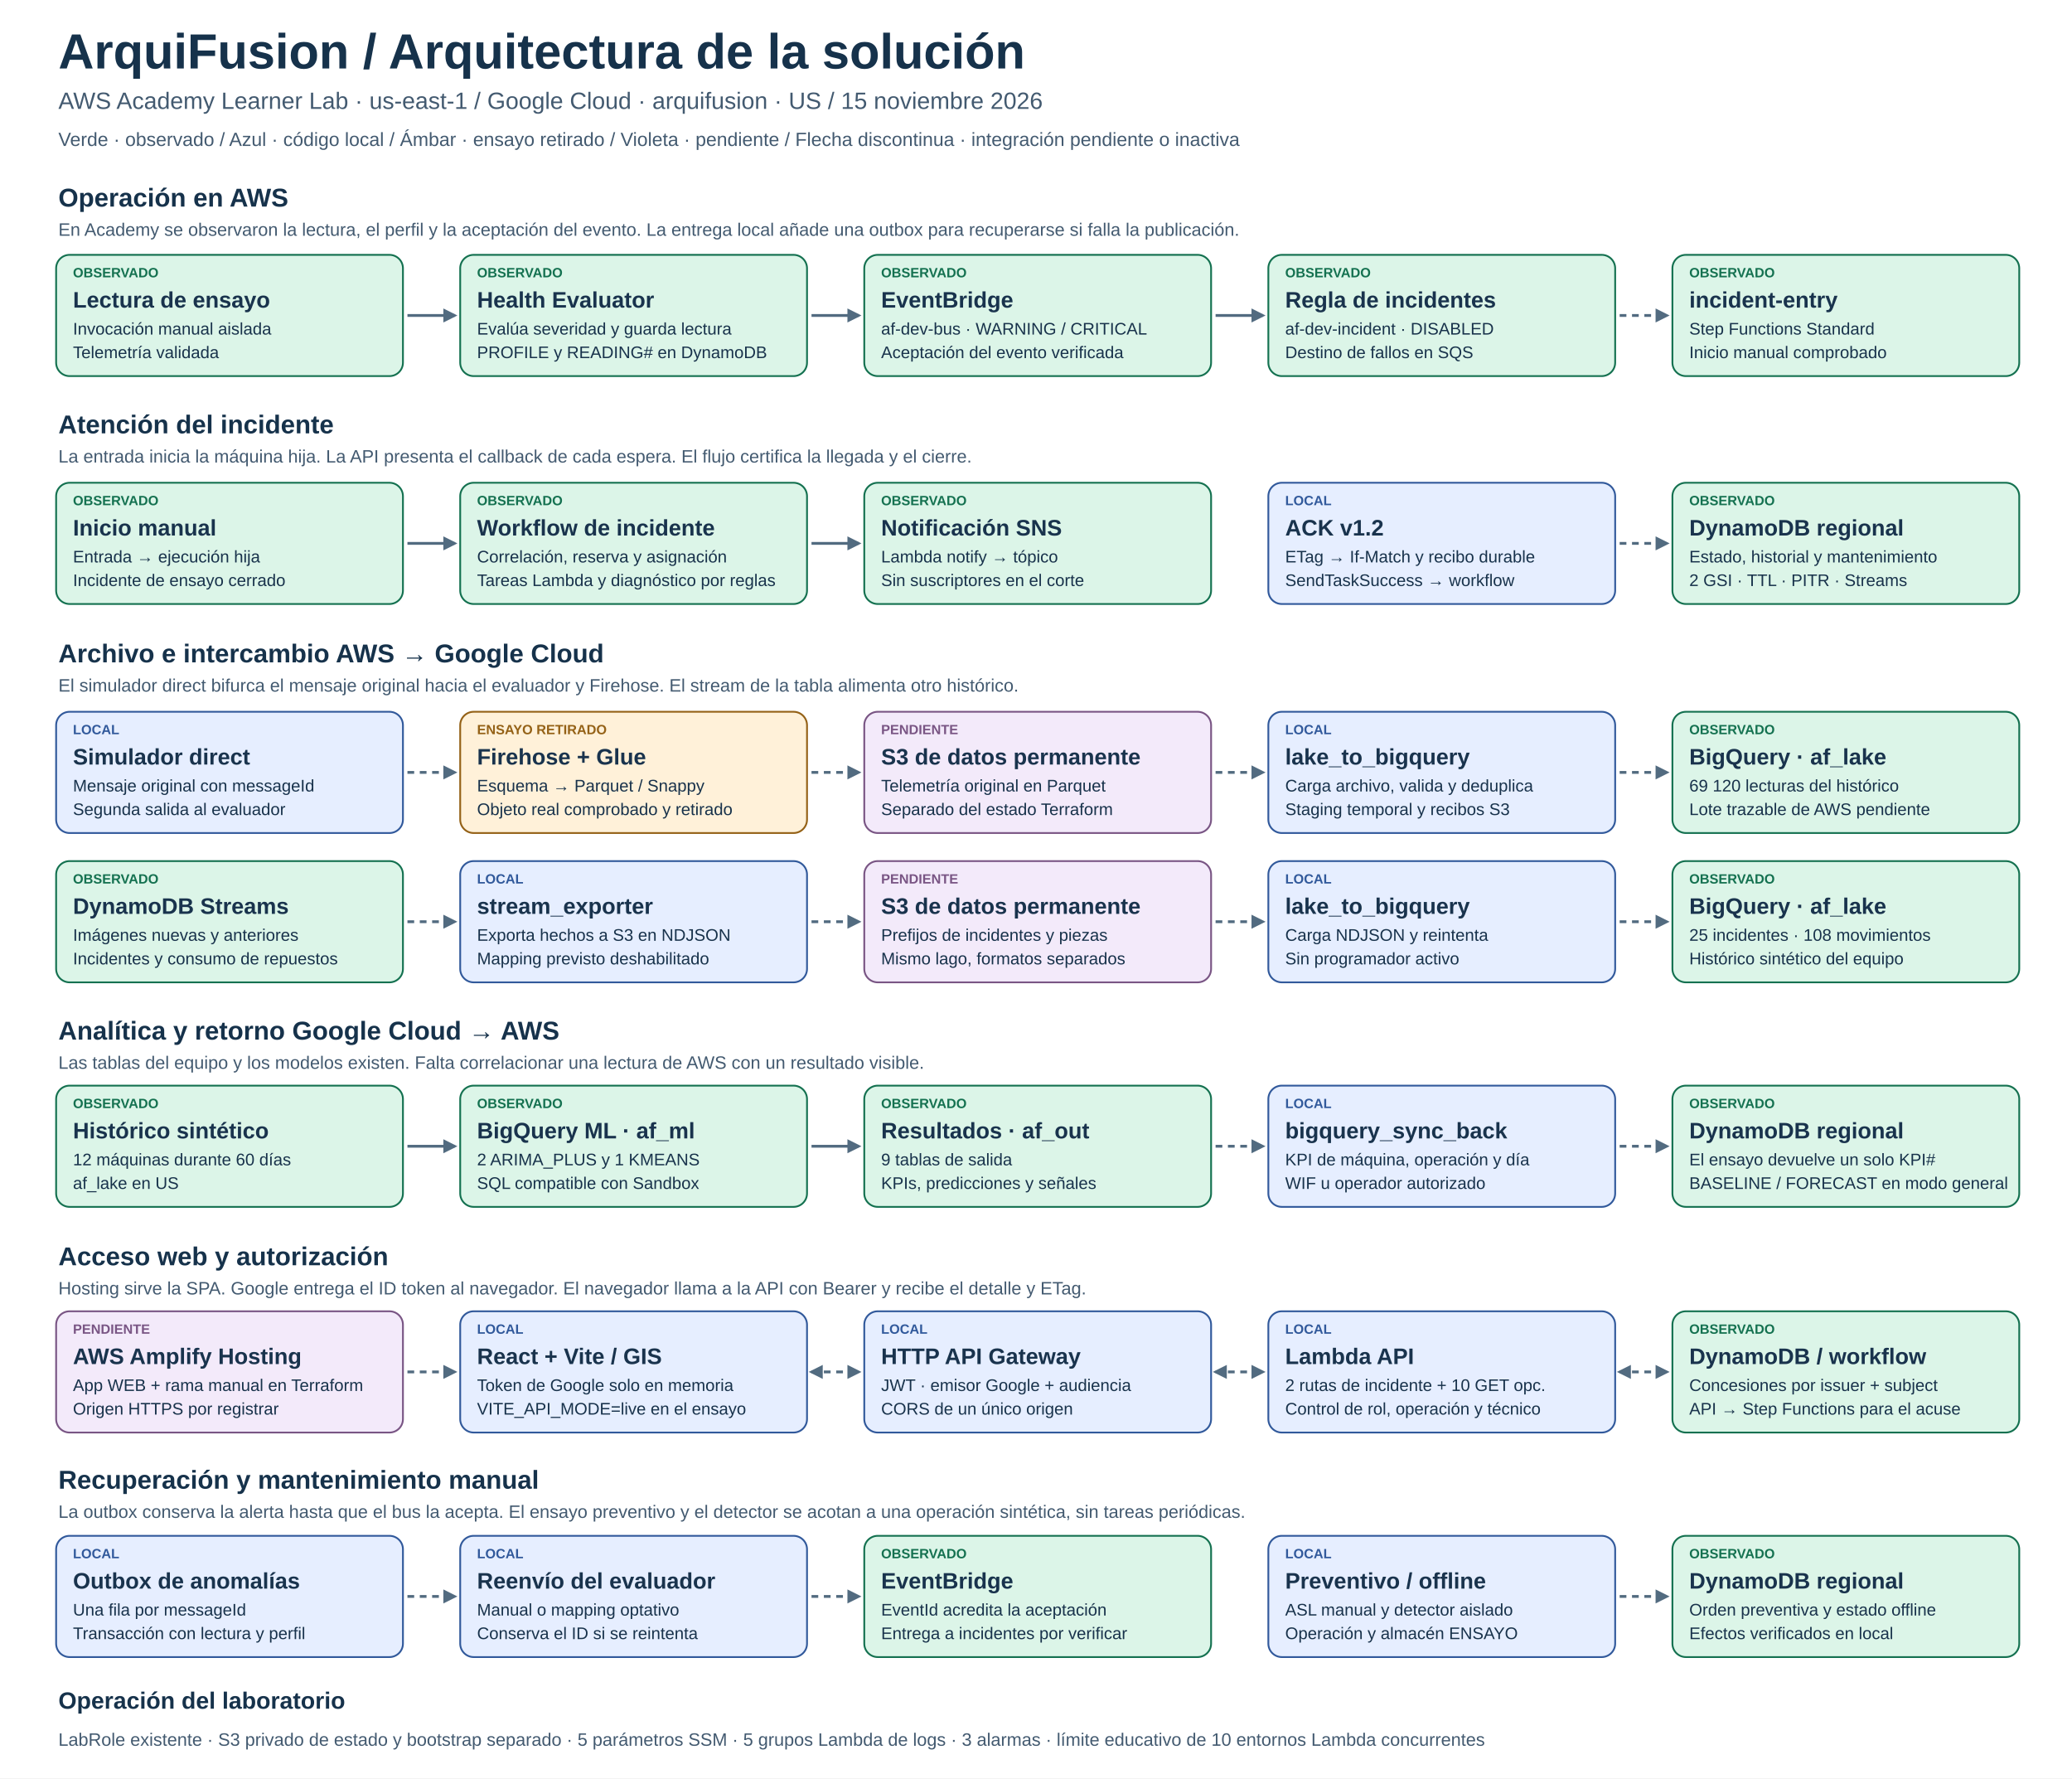
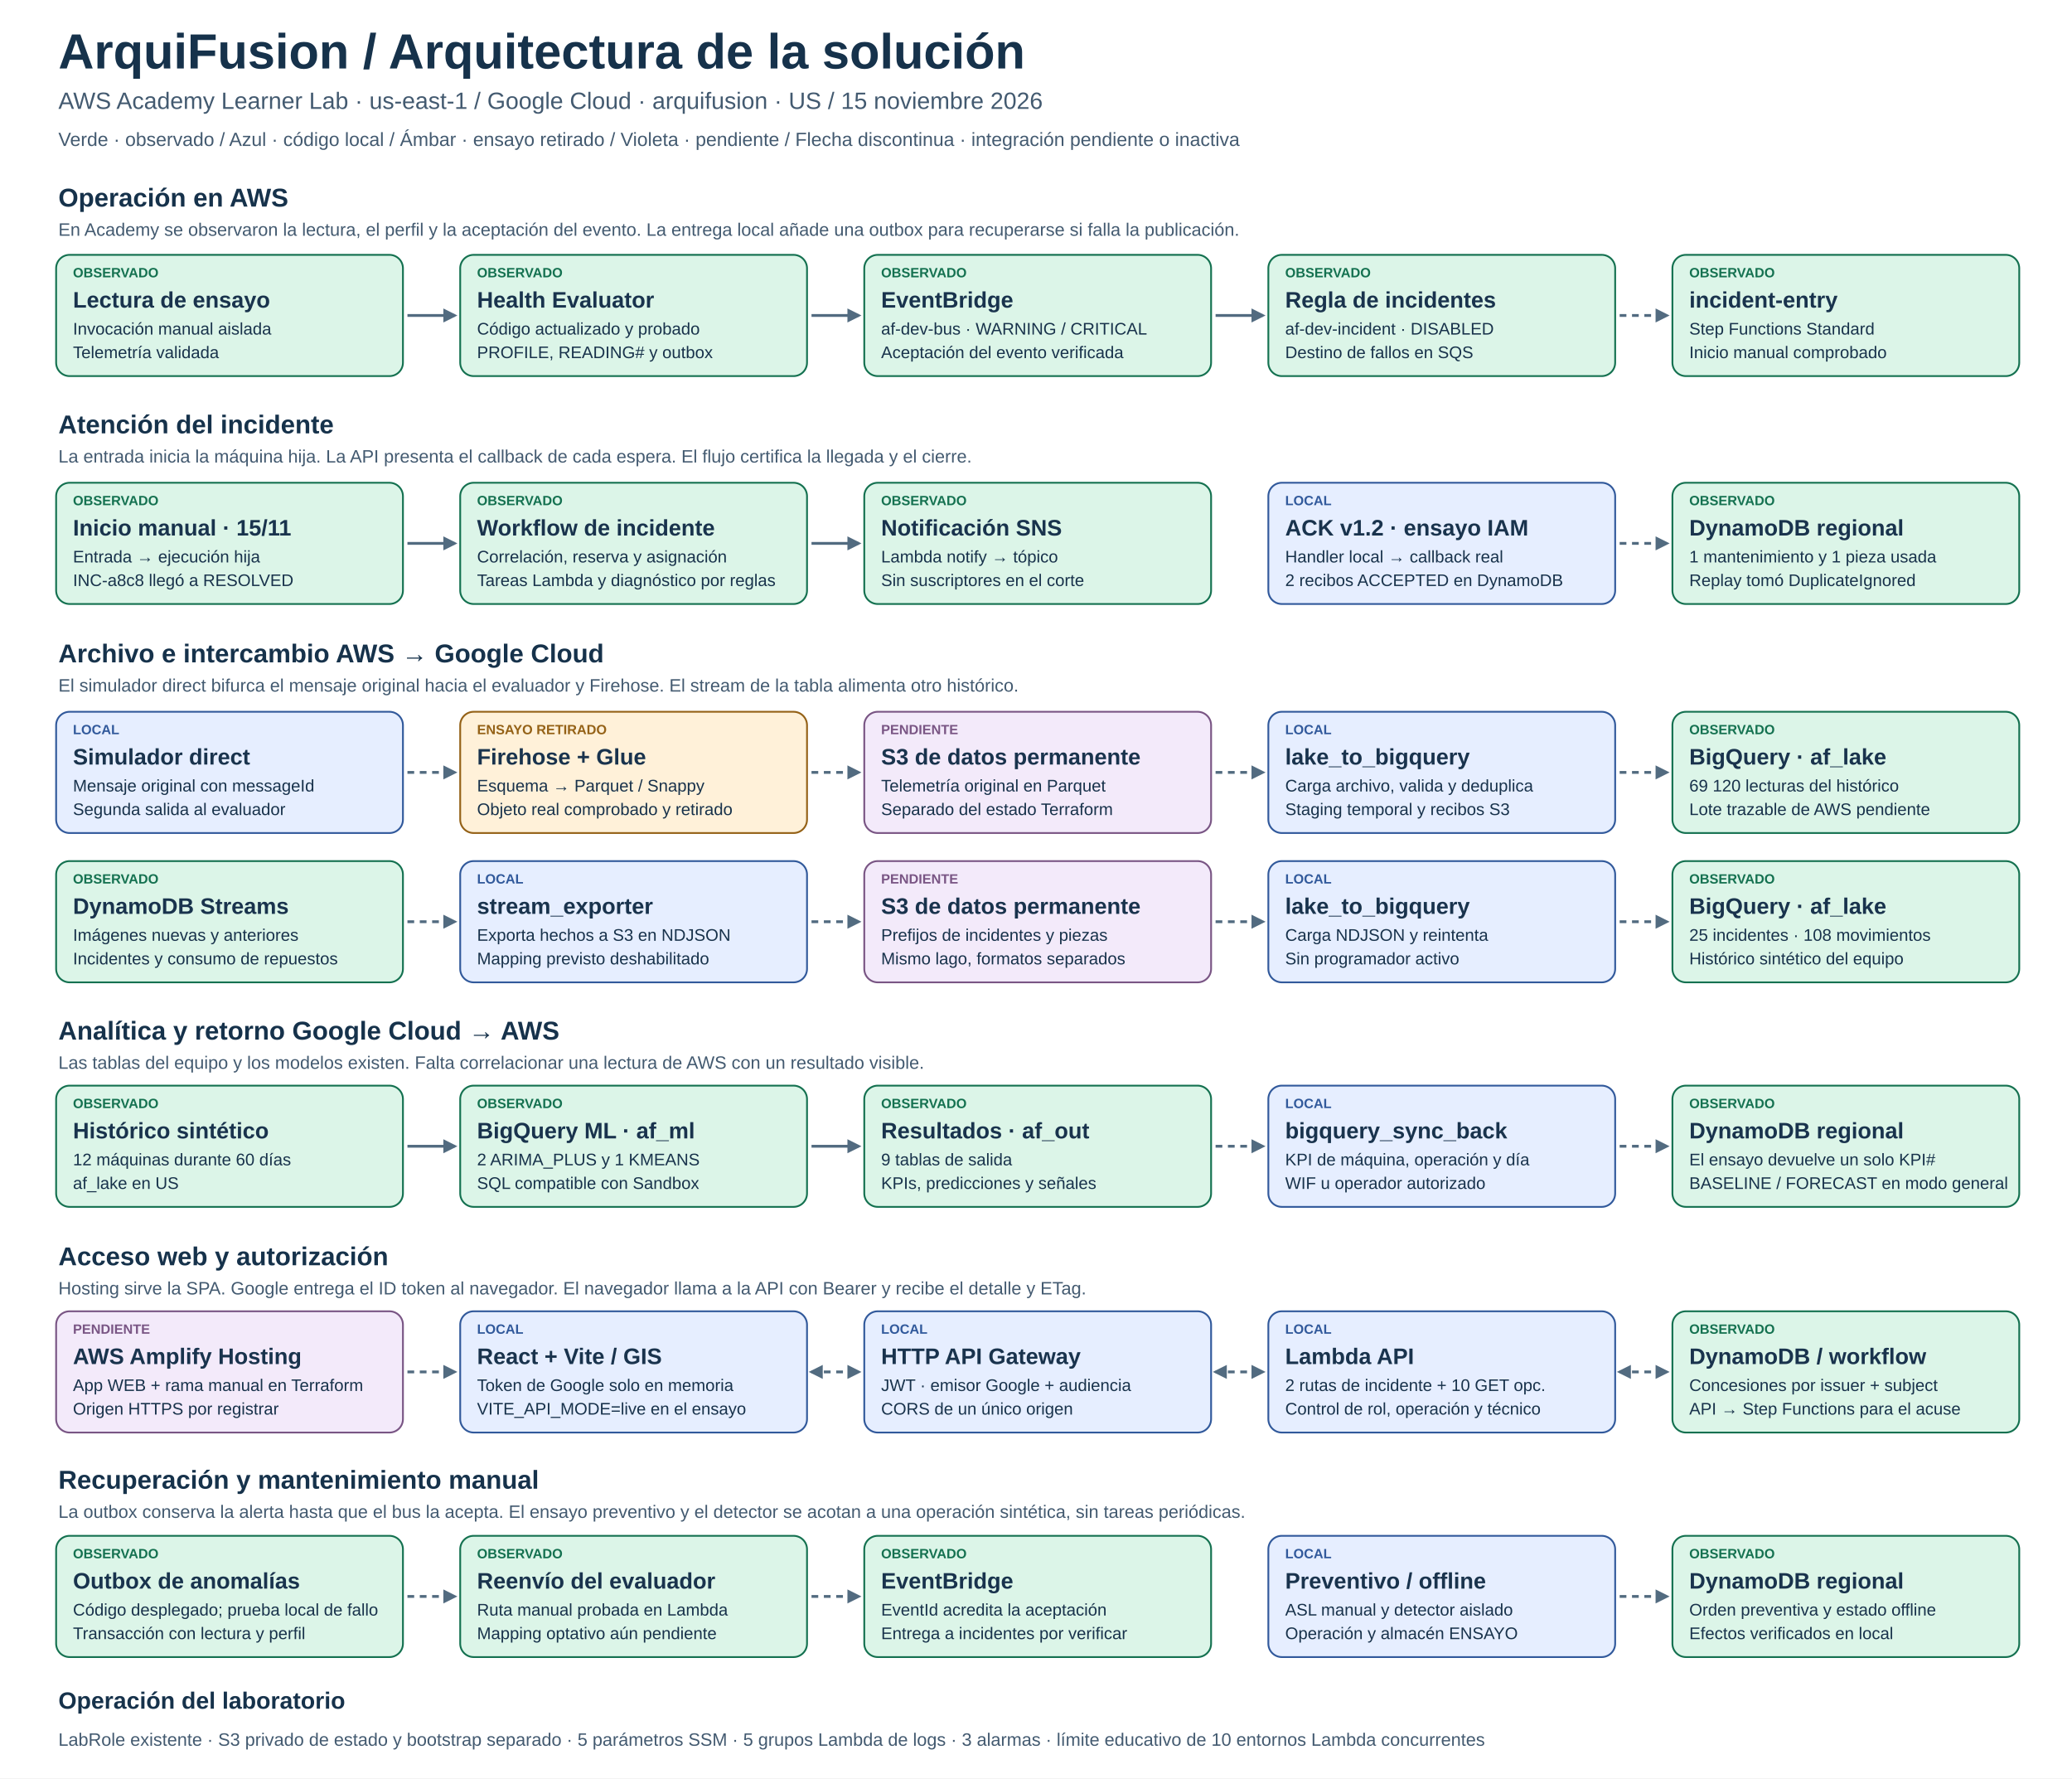
<svg xmlns="http://www.w3.org/2000/svg" width="1846" height="1584" viewBox="0 0 1846 1584" role="img" aria-labelledby="title">
  <defs>
    <marker id="arr" viewBox="0 0 10 10" refX="8" refY="5" markerWidth="5" markerHeight="5" orient="auto-start-reverse">
      <path d="M0 0L10 5L0 10Z" fill="#526b80" />
    </marker>
  </defs>
  <rect width="100%" height="100%" fill="white" />
  <text x="52" y="61" font-family="Segoe UI,Arial,sans-serif" font-weight="700" font-size="44" fill="#16324b">ArquiFusion   /   Arquitectura de la solución</text>
  <text x="52" y="97" font-family="Segoe UI,Arial,sans-serif" font-weight="400" font-size="21" fill="#435a70">AWS Academy Learner Lab · us-east-1     /     Google Cloud · arquifusion · US     /     15 noviembre 2026</text>
  <text x="52" y="130" font-family="Segoe UI,Arial,sans-serif" font-weight="400" font-size="17" fill="#435a70">Verde · observado     /     Azul · código local     /     Ámbar · ensayo retirado     /     Violeta · pendiente     /     Flecha discontinua · integración pendiente o inactiva</text>
  <text x="52" y="184" font-family="Segoe UI,Arial,sans-serif" font-weight="700" font-size="23" fill="#16324b">Operación en AWS</text>
  <text x="52" y="210" font-family="Segoe UI,Arial,sans-serif" font-weight="400" font-size="16" fill="#435a70">En Academy se observaron la lectura, el perfil y la aceptación del evento. La entrega local añade una outbox para recuperarse si falla la publicación.</text>
  <rect x="50" y="227" width="309" height="108" rx="12" fill="#dcf5e8" stroke="#147150" stroke-width="1.6" />
  <text x="65" y="247" font-family="Segoe UI,Arial,sans-serif" font-weight="700" font-size="12" fill="#147150">OBSERVADO</text>
  <text x="65" y="274" font-family="Segoe UI,Arial,sans-serif" font-weight="700" font-size="20" fill="#19334d">Lectura de ensayo</text>
  <text x="65" y="298" font-family="Segoe UI,Arial,sans-serif" font-weight="400" font-size="15" fill="#18324b">Invocación manual aislada</text>
  <text x="65" y="319" font-family="Segoe UI,Arial,sans-serif" font-weight="400" font-size="15" fill="#18324b">Telemetría validada</text>
  <rect x="410" y="227" width="309" height="108" rx="12" fill="#dcf5e8" stroke="#147150" stroke-width="1.6" />
  <text x="425" y="247" font-family="Segoe UI,Arial,sans-serif" font-weight="700" font-size="12" fill="#147150">OBSERVADO</text>
  <text x="425" y="274" font-family="Segoe UI,Arial,sans-serif" font-weight="700" font-size="20" fill="#19334d">Health Evaluator</text>
-   <text x="425" y="298" font-family="Segoe UI,Arial,sans-serif" font-weight="400" font-size="15" fill="#18324b">Evalúa severidad y guarda lectura</text>
-   <text x="425" y="319" font-family="Segoe UI,Arial,sans-serif" font-weight="400" font-size="15" fill="#18324b">PROFILE y READING# en DynamoDB</text>
+   <text x="425" y="298" font-family="Segoe UI,Arial,sans-serif" font-weight="400" font-size="15" fill="#18324b">Código actualizado y probado</text>
+   <text x="425" y="319" font-family="Segoe UI,Arial,sans-serif" font-weight="400" font-size="15" fill="#18324b">PROFILE, READING# y outbox</text>
  <rect x="770" y="227" width="309" height="108" rx="12" fill="#dcf5e8" stroke="#147150" stroke-width="1.6" />
  <text x="785" y="247" font-family="Segoe UI,Arial,sans-serif" font-weight="700" font-size="12" fill="#147150">OBSERVADO</text>
  <text x="785" y="274" font-family="Segoe UI,Arial,sans-serif" font-weight="700" font-size="20" fill="#19334d">EventBridge</text>
  <text x="785" y="298" font-family="Segoe UI,Arial,sans-serif" font-weight="400" font-size="15" fill="#18324b">af-dev-bus · WARNING / CRITICAL</text>
  <text x="785" y="319" font-family="Segoe UI,Arial,sans-serif" font-weight="400" font-size="15" fill="#18324b">Aceptación del evento verificada</text>
  <rect x="1130" y="227" width="309" height="108" rx="12" fill="#dcf5e8" stroke="#147150" stroke-width="1.6" />
  <text x="1145" y="247" font-family="Segoe UI,Arial,sans-serif" font-weight="700" font-size="12" fill="#147150">OBSERVADO</text>
  <text x="1145" y="274" font-family="Segoe UI,Arial,sans-serif" font-weight="700" font-size="20" fill="#19334d">Regla de incidentes</text>
  <text x="1145" y="298" font-family="Segoe UI,Arial,sans-serif" font-weight="400" font-size="15" fill="#18324b">af-dev-incident · DISABLED</text>
  <text x="1145" y="319" font-family="Segoe UI,Arial,sans-serif" font-weight="400" font-size="15" fill="#18324b">Destino de fallos en SQS</text>
  <rect x="1490" y="227" width="309" height="108" rx="12" fill="#dcf5e8" stroke="#147150" stroke-width="1.6" />
  <text x="1505" y="247" font-family="Segoe UI,Arial,sans-serif" font-weight="700" font-size="12" fill="#147150">OBSERVADO</text>
  <text x="1505" y="274" font-family="Segoe UI,Arial,sans-serif" font-weight="700" font-size="20" fill="#19334d">incident-entry</text>
  <text x="1505" y="298" font-family="Segoe UI,Arial,sans-serif" font-weight="400" font-size="15" fill="#18324b">Step Functions Standard</text>
  <text x="1505" y="319" font-family="Segoe UI,Arial,sans-serif" font-weight="400" font-size="15" fill="#18324b">Inicio manual comprobado</text>
  <path d="M363 281 H405" fill="none" stroke="#526b80" stroke-width="2.5" marker-end="url(#arr)" />
  <path d="M723 281 H765" fill="none" stroke="#526b80" stroke-width="2.5" marker-end="url(#arr)" />
  <path d="M1083 281 H1125" fill="none" stroke="#526b80" stroke-width="2.5" marker-end="url(#arr)" />
  <path d="M1443 281 H1485" fill="none" stroke="#526b80" stroke-width="2.5" marker-end="url(#arr)" stroke-dasharray="6 5" />
  <text x="52" y="386" font-family="Segoe UI,Arial,sans-serif" font-weight="700" font-size="23" fill="#16324b">Atención del incidente</text>
  <text x="52" y="412" font-family="Segoe UI,Arial,sans-serif" font-weight="400" font-size="16" fill="#435a70">La entrada inicia la máquina hija. La API presenta el callback de cada espera. El flujo certifica la llegada y el cierre.</text>
  <rect x="50" y="430" width="309" height="108" rx="12" fill="#dcf5e8" stroke="#147150" stroke-width="1.6" />
  <text x="65" y="450" font-family="Segoe UI,Arial,sans-serif" font-weight="700" font-size="12" fill="#147150">OBSERVADO</text>
-   <text x="65" y="477" font-family="Segoe UI,Arial,sans-serif" font-weight="700" font-size="20" fill="#19334d">Inicio manual</text>
+   <text x="65" y="477" font-family="Segoe UI,Arial,sans-serif" font-weight="700" font-size="20" fill="#19334d">Inicio manual · 15/11</text>
  <text x="65" y="501" font-family="Segoe UI,Arial,sans-serif" font-weight="400" font-size="15" fill="#18324b">Entrada → ejecución hija</text>
-   <text x="65" y="522" font-family="Segoe UI,Arial,sans-serif" font-weight="400" font-size="15" fill="#18324b">Incidente de ensayo cerrado</text>
+   <text x="65" y="522" font-family="Segoe UI,Arial,sans-serif" font-weight="400" font-size="15" fill="#18324b">INC-a8c8 llegó a RESOLVED</text>
  <rect x="410" y="430" width="309" height="108" rx="12" fill="#dcf5e8" stroke="#147150" stroke-width="1.6" />
  <text x="425" y="450" font-family="Segoe UI,Arial,sans-serif" font-weight="700" font-size="12" fill="#147150">OBSERVADO</text>
  <text x="425" y="477" font-family="Segoe UI,Arial,sans-serif" font-weight="700" font-size="20" fill="#19334d">Workflow de incidente</text>
  <text x="425" y="501" font-family="Segoe UI,Arial,sans-serif" font-weight="400" font-size="15" fill="#18324b">Correlación, reserva y asignación</text>
  <text x="425" y="522" font-family="Segoe UI,Arial,sans-serif" font-weight="400" font-size="15" fill="#18324b">Tareas Lambda y diagnóstico por reglas</text>
  <rect x="770" y="430" width="309" height="108" rx="12" fill="#dcf5e8" stroke="#147150" stroke-width="1.6" />
  <text x="785" y="450" font-family="Segoe UI,Arial,sans-serif" font-weight="700" font-size="12" fill="#147150">OBSERVADO</text>
  <text x="785" y="477" font-family="Segoe UI,Arial,sans-serif" font-weight="700" font-size="20" fill="#19334d">Notificación SNS</text>
  <text x="785" y="501" font-family="Segoe UI,Arial,sans-serif" font-weight="400" font-size="15" fill="#18324b">Lambda notify → tópico</text>
  <text x="785" y="522" font-family="Segoe UI,Arial,sans-serif" font-weight="400" font-size="15" fill="#18324b">Sin suscriptores en el corte</text>
  <rect x="1130" y="430" width="309" height="108" rx="12" fill="#e6eeff" stroke="#31599b" stroke-width="1.6" />
  <text x="1145" y="450" font-family="Segoe UI,Arial,sans-serif" font-weight="700" font-size="12" fill="#31599b">LOCAL</text>
-   <text x="1145" y="477" font-family="Segoe UI,Arial,sans-serif" font-weight="700" font-size="20" fill="#19334d">ACK v1.2</text>
-   <text x="1145" y="501" font-family="Segoe UI,Arial,sans-serif" font-weight="400" font-size="15" fill="#18324b">ETag → If-Match y recibo durable</text>
-   <text x="1145" y="522" font-family="Segoe UI,Arial,sans-serif" font-weight="400" font-size="15" fill="#18324b">SendTaskSuccess → workflow</text>
+   <text x="1145" y="477" font-family="Segoe UI,Arial,sans-serif" font-weight="700" font-size="20" fill="#19334d">ACK v1.2 · ensayo IAM</text>
+   <text x="1145" y="501" font-family="Segoe UI,Arial,sans-serif" font-weight="400" font-size="15" fill="#18324b">Handler local → callback real</text>
+   <text x="1145" y="522" font-family="Segoe UI,Arial,sans-serif" font-weight="400" font-size="15" fill="#18324b">2 recibos ACCEPTED en DynamoDB</text>
  <rect x="1490" y="430" width="309" height="108" rx="12" fill="#dcf5e8" stroke="#147150" stroke-width="1.6" />
  <text x="1505" y="450" font-family="Segoe UI,Arial,sans-serif" font-weight="700" font-size="12" fill="#147150">OBSERVADO</text>
  <text x="1505" y="477" font-family="Segoe UI,Arial,sans-serif" font-weight="700" font-size="20" fill="#19334d">DynamoDB regional</text>
-   <text x="1505" y="501" font-family="Segoe UI,Arial,sans-serif" font-weight="400" font-size="15" fill="#18324b">Estado, historial y mantenimiento</text>
-   <text x="1505" y="522" font-family="Segoe UI,Arial,sans-serif" font-weight="400" font-size="15" fill="#18324b">2 GSI · TTL · PITR · Streams</text>
+   <text x="1505" y="501" font-family="Segoe UI,Arial,sans-serif" font-weight="400" font-size="15" fill="#18324b">1 mantenimiento y 1 pieza usada</text>
+   <text x="1505" y="522" font-family="Segoe UI,Arial,sans-serif" font-weight="400" font-size="15" fill="#18324b">Replay tomó DuplicateIgnored</text>
  <path d="M363 484 H405" fill="none" stroke="#526b80" stroke-width="2.5" marker-end="url(#arr)" />
  <path d="M723 484 H765" fill="none" stroke="#526b80" stroke-width="2.5" marker-end="url(#arr)" />
  <path d="M1443 484 H1485" fill="none" stroke="#526b80" stroke-width="2.5" marker-end="url(#arr)" stroke-dasharray="6 5" />
  <text x="52" y="590" font-family="Segoe UI,Arial,sans-serif" font-weight="700" font-size="23" fill="#16324b">Archivo e intercambio AWS → Google Cloud</text>
  <text x="52" y="616" font-family="Segoe UI,Arial,sans-serif" font-weight="400" font-size="16" fill="#435a70">El simulador direct bifurca el mensaje original hacia el evaluador y Firehose. El stream de la tabla alimenta otro histórico.</text>
  <rect x="50" y="634" width="309" height="108" rx="12" fill="#e6eeff" stroke="#31599b" stroke-width="1.6" />
  <text x="65" y="654" font-family="Segoe UI,Arial,sans-serif" font-weight="700" font-size="12" fill="#31599b">LOCAL</text>
  <text x="65" y="681" font-family="Segoe UI,Arial,sans-serif" font-weight="700" font-size="20" fill="#19334d">Simulador direct</text>
  <text x="65" y="705" font-family="Segoe UI,Arial,sans-serif" font-weight="400" font-size="15" fill="#18324b">Mensaje original con messageId</text>
  <text x="65" y="726" font-family="Segoe UI,Arial,sans-serif" font-weight="400" font-size="15" fill="#18324b">Segunda salida al evaluador</text>
  <rect x="410" y="634" width="309" height="108" rx="12" fill="#fff1d9" stroke="#946116" stroke-width="1.6" />
  <text x="425" y="654" font-family="Segoe UI,Arial,sans-serif" font-weight="700" font-size="12" fill="#946116">ENSAYO RETIRADO</text>
  <text x="425" y="681" font-family="Segoe UI,Arial,sans-serif" font-weight="700" font-size="20" fill="#19334d">Firehose + Glue</text>
  <text x="425" y="705" font-family="Segoe UI,Arial,sans-serif" font-weight="400" font-size="15" fill="#18324b">Esquema → Parquet / Snappy</text>
  <text x="425" y="726" font-family="Segoe UI,Arial,sans-serif" font-weight="400" font-size="15" fill="#18324b">Objeto real comprobado y retirado</text>
  <rect x="770" y="634" width="309" height="108" rx="12" fill="#f3eafa" stroke="#795584" stroke-width="1.6" />
  <text x="785" y="654" font-family="Segoe UI,Arial,sans-serif" font-weight="700" font-size="12" fill="#795584">PENDIENTE</text>
  <text x="785" y="681" font-family="Segoe UI,Arial,sans-serif" font-weight="700" font-size="20" fill="#19334d">S3 de datos permanente</text>
  <text x="785" y="705" font-family="Segoe UI,Arial,sans-serif" font-weight="400" font-size="15" fill="#18324b">Telemetría original en Parquet</text>
  <text x="785" y="726" font-family="Segoe UI,Arial,sans-serif" font-weight="400" font-size="15" fill="#18324b">Separado del estado Terraform</text>
  <rect x="1130" y="634" width="309" height="108" rx="12" fill="#e6eeff" stroke="#31599b" stroke-width="1.6" />
  <text x="1145" y="654" font-family="Segoe UI,Arial,sans-serif" font-weight="700" font-size="12" fill="#31599b">LOCAL</text>
  <text x="1145" y="681" font-family="Segoe UI,Arial,sans-serif" font-weight="700" font-size="20" fill="#19334d">lake_to_bigquery</text>
  <text x="1145" y="705" font-family="Segoe UI,Arial,sans-serif" font-weight="400" font-size="15" fill="#18324b">Carga archivo, valida y deduplica</text>
  <text x="1145" y="726" font-family="Segoe UI,Arial,sans-serif" font-weight="400" font-size="15" fill="#18324b">Staging temporal y recibos S3</text>
  <rect x="1490" y="634" width="309" height="108" rx="12" fill="#dcf5e8" stroke="#147150" stroke-width="1.6" />
  <text x="1505" y="654" font-family="Segoe UI,Arial,sans-serif" font-weight="700" font-size="12" fill="#147150">OBSERVADO</text>
  <text x="1505" y="681" font-family="Segoe UI,Arial,sans-serif" font-weight="700" font-size="20" fill="#19334d">BigQuery · af_lake</text>
  <text x="1505" y="705" font-family="Segoe UI,Arial,sans-serif" font-weight="400" font-size="15" fill="#18324b">69 120 lecturas del histórico</text>
  <text x="1505" y="726" font-family="Segoe UI,Arial,sans-serif" font-weight="400" font-size="15" fill="#18324b">Lote trazable de AWS pendiente</text>
  <path d="M363 688 H405" fill="none" stroke="#526b80" stroke-width="2.5" marker-end="url(#arr)" stroke-dasharray="6 5" />
  <path d="M723 688 H765" fill="none" stroke="#526b80" stroke-width="2.5" marker-end="url(#arr)" stroke-dasharray="6 5" />
  <path d="M1083 688 H1125" fill="none" stroke="#526b80" stroke-width="2.5" marker-end="url(#arr)" stroke-dasharray="6 5" />
  <path d="M1443 688 H1485" fill="none" stroke="#526b80" stroke-width="2.5" marker-end="url(#arr)" stroke-dasharray="6 5" />
  <rect x="50" y="767" width="309" height="108" rx="12" fill="#dcf5e8" stroke="#147150" stroke-width="1.6" />
  <text x="65" y="787" font-family="Segoe UI,Arial,sans-serif" font-weight="700" font-size="12" fill="#147150">OBSERVADO</text>
  <text x="65" y="814" font-family="Segoe UI,Arial,sans-serif" font-weight="700" font-size="20" fill="#19334d">DynamoDB Streams</text>
  <text x="65" y="838" font-family="Segoe UI,Arial,sans-serif" font-weight="400" font-size="15" fill="#18324b">Imágenes nuevas y anteriores</text>
  <text x="65" y="859" font-family="Segoe UI,Arial,sans-serif" font-weight="400" font-size="15" fill="#18324b">Incidentes y consumo de repuestos</text>
  <rect x="410" y="767" width="309" height="108" rx="12" fill="#e6eeff" stroke="#31599b" stroke-width="1.6" />
  <text x="425" y="787" font-family="Segoe UI,Arial,sans-serif" font-weight="700" font-size="12" fill="#31599b">LOCAL</text>
  <text x="425" y="814" font-family="Segoe UI,Arial,sans-serif" font-weight="700" font-size="20" fill="#19334d">stream_exporter</text>
  <text x="425" y="838" font-family="Segoe UI,Arial,sans-serif" font-weight="400" font-size="15" fill="#18324b">Exporta hechos a S3 en NDJSON</text>
  <text x="425" y="859" font-family="Segoe UI,Arial,sans-serif" font-weight="400" font-size="15" fill="#18324b">Mapping previsto deshabilitado</text>
  <rect x="770" y="767" width="309" height="108" rx="12" fill="#f3eafa" stroke="#795584" stroke-width="1.6" />
  <text x="785" y="787" font-family="Segoe UI,Arial,sans-serif" font-weight="700" font-size="12" fill="#795584">PENDIENTE</text>
  <text x="785" y="814" font-family="Segoe UI,Arial,sans-serif" font-weight="700" font-size="20" fill="#19334d">S3 de datos permanente</text>
  <text x="785" y="838" font-family="Segoe UI,Arial,sans-serif" font-weight="400" font-size="15" fill="#18324b">Prefijos de incidentes y piezas</text>
  <text x="785" y="859" font-family="Segoe UI,Arial,sans-serif" font-weight="400" font-size="15" fill="#18324b">Mismo lago, formatos separados</text>
  <rect x="1130" y="767" width="309" height="108" rx="12" fill="#e6eeff" stroke="#31599b" stroke-width="1.6" />
  <text x="1145" y="787" font-family="Segoe UI,Arial,sans-serif" font-weight="700" font-size="12" fill="#31599b">LOCAL</text>
  <text x="1145" y="814" font-family="Segoe UI,Arial,sans-serif" font-weight="700" font-size="20" fill="#19334d">lake_to_bigquery</text>
  <text x="1145" y="838" font-family="Segoe UI,Arial,sans-serif" font-weight="400" font-size="15" fill="#18324b">Carga NDJSON y reintenta</text>
  <text x="1145" y="859" font-family="Segoe UI,Arial,sans-serif" font-weight="400" font-size="15" fill="#18324b">Sin programador activo</text>
  <rect x="1490" y="767" width="309" height="108" rx="12" fill="#dcf5e8" stroke="#147150" stroke-width="1.6" />
  <text x="1505" y="787" font-family="Segoe UI,Arial,sans-serif" font-weight="700" font-size="12" fill="#147150">OBSERVADO</text>
  <text x="1505" y="814" font-family="Segoe UI,Arial,sans-serif" font-weight="700" font-size="20" fill="#19334d">BigQuery · af_lake</text>
  <text x="1505" y="838" font-family="Segoe UI,Arial,sans-serif" font-weight="400" font-size="15" fill="#18324b">25 incidentes · 108 movimientos</text>
  <text x="1505" y="859" font-family="Segoe UI,Arial,sans-serif" font-weight="400" font-size="15" fill="#18324b">Histórico sintético del equipo</text>
  <path d="M363 821 H405" fill="none" stroke="#526b80" stroke-width="2.5" marker-end="url(#arr)" stroke-dasharray="6 5" />
  <path d="M723 821 H765" fill="none" stroke="#526b80" stroke-width="2.5" marker-end="url(#arr)" stroke-dasharray="6 5" />
  <path d="M1083 821 H1125" fill="none" stroke="#526b80" stroke-width="2.5" marker-end="url(#arr)" stroke-dasharray="6 5" />
  <path d="M1443 821 H1485" fill="none" stroke="#526b80" stroke-width="2.5" marker-end="url(#arr)" stroke-dasharray="6 5" />
  <text x="52" y="926" font-family="Segoe UI,Arial,sans-serif" font-weight="700" font-size="23" fill="#16324b">Analítica y retorno Google Cloud → AWS</text>
  <text x="52" y="952" font-family="Segoe UI,Arial,sans-serif" font-weight="400" font-size="16" fill="#435a70">Las tablas del equipo y los modelos existen. Falta correlacionar una lectura de AWS con un resultado visible.</text>
  <rect x="50" y="967" width="309" height="108" rx="12" fill="#dcf5e8" stroke="#147150" stroke-width="1.6" />
  <text x="65" y="987" font-family="Segoe UI,Arial,sans-serif" font-weight="700" font-size="12" fill="#147150">OBSERVADO</text>
  <text x="65" y="1014" font-family="Segoe UI,Arial,sans-serif" font-weight="700" font-size="20" fill="#19334d">Histórico sintético</text>
  <text x="65" y="1038" font-family="Segoe UI,Arial,sans-serif" font-weight="400" font-size="15" fill="#18324b">12 máquinas durante 60 días</text>
  <text x="65" y="1059" font-family="Segoe UI,Arial,sans-serif" font-weight="400" font-size="15" fill="#18324b">af_lake en US</text>
  <rect x="410" y="967" width="309" height="108" rx="12" fill="#dcf5e8" stroke="#147150" stroke-width="1.6" />
  <text x="425" y="987" font-family="Segoe UI,Arial,sans-serif" font-weight="700" font-size="12" fill="#147150">OBSERVADO</text>
  <text x="425" y="1014" font-family="Segoe UI,Arial,sans-serif" font-weight="700" font-size="20" fill="#19334d">BigQuery ML · af_ml</text>
  <text x="425" y="1038" font-family="Segoe UI,Arial,sans-serif" font-weight="400" font-size="15" fill="#18324b">2 ARIMA_PLUS y 1 KMEANS</text>
  <text x="425" y="1059" font-family="Segoe UI,Arial,sans-serif" font-weight="400" font-size="15" fill="#18324b">SQL compatible con Sandbox</text>
  <rect x="770" y="967" width="309" height="108" rx="12" fill="#dcf5e8" stroke="#147150" stroke-width="1.6" />
  <text x="785" y="987" font-family="Segoe UI,Arial,sans-serif" font-weight="700" font-size="12" fill="#147150">OBSERVADO</text>
  <text x="785" y="1014" font-family="Segoe UI,Arial,sans-serif" font-weight="700" font-size="20" fill="#19334d">Resultados · af_out</text>
  <text x="785" y="1038" font-family="Segoe UI,Arial,sans-serif" font-weight="400" font-size="15" fill="#18324b">9 tablas de salida</text>
  <text x="785" y="1059" font-family="Segoe UI,Arial,sans-serif" font-weight="400" font-size="15" fill="#18324b">KPIs, predicciones y señales</text>
  <rect x="1130" y="967" width="309" height="108" rx="12" fill="#e6eeff" stroke="#31599b" stroke-width="1.6" />
  <text x="1145" y="987" font-family="Segoe UI,Arial,sans-serif" font-weight="700" font-size="12" fill="#31599b">LOCAL</text>
  <text x="1145" y="1014" font-family="Segoe UI,Arial,sans-serif" font-weight="700" font-size="20" fill="#19334d">bigquery_sync_back</text>
  <text x="1145" y="1038" font-family="Segoe UI,Arial,sans-serif" font-weight="400" font-size="15" fill="#18324b">KPI de máquina, operación y día</text>
  <text x="1145" y="1059" font-family="Segoe UI,Arial,sans-serif" font-weight="400" font-size="15" fill="#18324b">WIF u operador autorizado</text>
  <rect x="1490" y="967" width="309" height="108" rx="12" fill="#dcf5e8" stroke="#147150" stroke-width="1.6" />
  <text x="1505" y="987" font-family="Segoe UI,Arial,sans-serif" font-weight="700" font-size="12" fill="#147150">OBSERVADO</text>
  <text x="1505" y="1014" font-family="Segoe UI,Arial,sans-serif" font-weight="700" font-size="20" fill="#19334d">DynamoDB regional</text>
  <text x="1505" y="1038" font-family="Segoe UI,Arial,sans-serif" font-weight="400" font-size="15" fill="#18324b">El ensayo devuelve un solo KPI#</text>
  <text x="1505" y="1059" font-family="Segoe UI,Arial,sans-serif" font-weight="400" font-size="15" fill="#18324b">BASELINE / FORECAST en modo general</text>
  <path d="M363 1021 H405" fill="none" stroke="#526b80" stroke-width="2.5" marker-end="url(#arr)" />
  <path d="M723 1021 H765" fill="none" stroke="#526b80" stroke-width="2.5" marker-end="url(#arr)" />
  <path d="M1083 1021 H1125" fill="none" stroke="#526b80" stroke-width="2.5" marker-end="url(#arr)" stroke-dasharray="6 5" />
  <path d="M1443 1021 H1485" fill="none" stroke="#526b80" stroke-width="2.5" marker-end="url(#arr)" stroke-dasharray="6 5" />
  <text x="52" y="1127" font-family="Segoe UI,Arial,sans-serif" font-weight="700" font-size="23" fill="#16324b">Acceso web y autorización</text>
  <text x="52" y="1153" font-family="Segoe UI,Arial,sans-serif" font-weight="400" font-size="16" fill="#435a70">Hosting sirve la SPA. Google entrega el ID token al navegador. El navegador llama a la API con Bearer y recibe el detalle y ETag.</text>
  <rect x="50" y="1168" width="309" height="108" rx="12" fill="#f3eafa" stroke="#795584" stroke-width="1.6" />
  <text x="65" y="1188" font-family="Segoe UI,Arial,sans-serif" font-weight="700" font-size="12" fill="#795584">PENDIENTE</text>
  <text x="65" y="1215" font-family="Segoe UI,Arial,sans-serif" font-weight="700" font-size="20" fill="#19334d">AWS Amplify Hosting</text>
  <text x="65" y="1239" font-family="Segoe UI,Arial,sans-serif" font-weight="400" font-size="15" fill="#18324b">App WEB + rama manual en Terraform</text>
  <text x="65" y="1260" font-family="Segoe UI,Arial,sans-serif" font-weight="400" font-size="15" fill="#18324b">Origen HTTPS por registrar</text>
  <rect x="410" y="1168" width="309" height="108" rx="12" fill="#e6eeff" stroke="#31599b" stroke-width="1.6" />
  <text x="425" y="1188" font-family="Segoe UI,Arial,sans-serif" font-weight="700" font-size="12" fill="#31599b">LOCAL</text>
  <text x="425" y="1215" font-family="Segoe UI,Arial,sans-serif" font-weight="700" font-size="20" fill="#19334d">React + Vite / GIS</text>
  <text x="425" y="1239" font-family="Segoe UI,Arial,sans-serif" font-weight="400" font-size="15" fill="#18324b">Token de Google solo en memoria</text>
  <text x="425" y="1260" font-family="Segoe UI,Arial,sans-serif" font-weight="400" font-size="15" fill="#18324b">VITE_API_MODE=live en el ensayo</text>
  <rect x="770" y="1168" width="309" height="108" rx="12" fill="#e6eeff" stroke="#31599b" stroke-width="1.6" />
  <text x="785" y="1188" font-family="Segoe UI,Arial,sans-serif" font-weight="700" font-size="12" fill="#31599b">LOCAL</text>
  <text x="785" y="1215" font-family="Segoe UI,Arial,sans-serif" font-weight="700" font-size="20" fill="#19334d">HTTP API Gateway</text>
  <text x="785" y="1239" font-family="Segoe UI,Arial,sans-serif" font-weight="400" font-size="15" fill="#18324b">JWT · emisor Google + audiencia</text>
  <text x="785" y="1260" font-family="Segoe UI,Arial,sans-serif" font-weight="400" font-size="15" fill="#18324b">CORS de un único origen</text>
  <rect x="1130" y="1168" width="309" height="108" rx="12" fill="#e6eeff" stroke="#31599b" stroke-width="1.6" />
  <text x="1145" y="1188" font-family="Segoe UI,Arial,sans-serif" font-weight="700" font-size="12" fill="#31599b">LOCAL</text>
  <text x="1145" y="1215" font-family="Segoe UI,Arial,sans-serif" font-weight="700" font-size="20" fill="#19334d">Lambda API</text>
  <text x="1145" y="1239" font-family="Segoe UI,Arial,sans-serif" font-weight="400" font-size="15" fill="#18324b">2 rutas de incidente + 10 GET opc.</text>
  <text x="1145" y="1260" font-family="Segoe UI,Arial,sans-serif" font-weight="400" font-size="15" fill="#18324b">Control de rol, operación y técnico</text>
  <rect x="1490" y="1168" width="309" height="108" rx="12" fill="#dcf5e8" stroke="#147150" stroke-width="1.6" />
  <text x="1505" y="1188" font-family="Segoe UI,Arial,sans-serif" font-weight="700" font-size="12" fill="#147150">OBSERVADO</text>
  <text x="1505" y="1215" font-family="Segoe UI,Arial,sans-serif" font-weight="700" font-size="20" fill="#19334d">DynamoDB / workflow</text>
  <text x="1505" y="1239" font-family="Segoe UI,Arial,sans-serif" font-weight="400" font-size="15" fill="#18324b">Concesiones por issuer + subject</text>
  <text x="1505" y="1260" font-family="Segoe UI,Arial,sans-serif" font-weight="400" font-size="15" fill="#18324b">API → Step Functions para el acuse</text>
  <path d="M363 1222 H405" fill="none" stroke="#526b80" stroke-width="2.5" marker-end="url(#arr)" stroke-dasharray="6 5" />
  <path d="M723 1222 H765" fill="none" stroke="#526b80" stroke-width="2.5" marker-end="url(#arr)" stroke-dasharray="6 5" marker-start="url(#arr)" />
  <path d="M1083 1222 H1125" fill="none" stroke="#526b80" stroke-width="2.5" marker-end="url(#arr)" stroke-dasharray="6 5" marker-start="url(#arr)" />
  <path d="M1443 1222 H1485" fill="none" stroke="#526b80" stroke-width="2.5" marker-end="url(#arr)" stroke-dasharray="6 5" marker-start="url(#arr)" />
  <text x="52" y="1326" font-family="Segoe UI,Arial,sans-serif" font-weight="700" font-size="23" fill="#16324b">Recuperación y mantenimiento manual</text>
  <text x="52" y="1352" font-family="Segoe UI,Arial,sans-serif" font-weight="400" font-size="16" fill="#435a70">La outbox conserva la alerta hasta que el bus la acepta. El ensayo preventivo y el detector se acotan a una operación sintética, sin tareas periódicas.</text>
-   <rect x="50" y="1368" width="309" height="108" rx="12" fill="#e6eeff" stroke="#31599b" stroke-width="1.6" />
-   <text x="65" y="1388" font-family="Segoe UI,Arial,sans-serif" font-weight="700" font-size="12" fill="#31599b">LOCAL</text>
+   <rect x="50" y="1368" width="309" height="108" rx="12" fill="#dcf5e8" stroke="#147150" stroke-width="1.6" />
+   <text x="65" y="1388" font-family="Segoe UI,Arial,sans-serif" font-weight="700" font-size="12" fill="#147150">OBSERVADO</text>
  <text x="65" y="1415" font-family="Segoe UI,Arial,sans-serif" font-weight="700" font-size="20" fill="#19334d">Outbox de anomalías</text>
-   <text x="65" y="1439" font-family="Segoe UI,Arial,sans-serif" font-weight="400" font-size="15" fill="#18324b">Una fila por messageId</text>
+   <text x="65" y="1439" font-family="Segoe UI,Arial,sans-serif" font-weight="400" font-size="15" fill="#18324b">Código desplegado; prueba local de fallo</text>
  <text x="65" y="1460" font-family="Segoe UI,Arial,sans-serif" font-weight="400" font-size="15" fill="#18324b">Transacción con lectura y perfil</text>
-   <rect x="410" y="1368" width="309" height="108" rx="12" fill="#e6eeff" stroke="#31599b" stroke-width="1.6" />
-   <text x="425" y="1388" font-family="Segoe UI,Arial,sans-serif" font-weight="700" font-size="12" fill="#31599b">LOCAL</text>
+   <rect x="410" y="1368" width="309" height="108" rx="12" fill="#dcf5e8" stroke="#147150" stroke-width="1.6" />
+   <text x="425" y="1388" font-family="Segoe UI,Arial,sans-serif" font-weight="700" font-size="12" fill="#147150">OBSERVADO</text>
  <text x="425" y="1415" font-family="Segoe UI,Arial,sans-serif" font-weight="700" font-size="20" fill="#19334d">Reenvío del evaluador</text>
-   <text x="425" y="1439" font-family="Segoe UI,Arial,sans-serif" font-weight="400" font-size="15" fill="#18324b">Manual o mapping optativo</text>
-   <text x="425" y="1460" font-family="Segoe UI,Arial,sans-serif" font-weight="400" font-size="15" fill="#18324b">Conserva el ID si se reintenta</text>
+   <text x="425" y="1439" font-family="Segoe UI,Arial,sans-serif" font-weight="400" font-size="15" fill="#18324b">Ruta manual probada en Lambda</text>
+   <text x="425" y="1460" font-family="Segoe UI,Arial,sans-serif" font-weight="400" font-size="15" fill="#18324b">Mapping optativo aún pendiente</text>
  <rect x="770" y="1368" width="309" height="108" rx="12" fill="#dcf5e8" stroke="#147150" stroke-width="1.6" />
  <text x="785" y="1388" font-family="Segoe UI,Arial,sans-serif" font-weight="700" font-size="12" fill="#147150">OBSERVADO</text>
  <text x="785" y="1415" font-family="Segoe UI,Arial,sans-serif" font-weight="700" font-size="20" fill="#19334d">EventBridge</text>
  <text x="785" y="1439" font-family="Segoe UI,Arial,sans-serif" font-weight="400" font-size="15" fill="#18324b">EventId acredita la aceptación</text>
  <text x="785" y="1460" font-family="Segoe UI,Arial,sans-serif" font-weight="400" font-size="15" fill="#18324b">Entrega a incidentes por verificar</text>
  <rect x="1130" y="1368" width="309" height="108" rx="12" fill="#e6eeff" stroke="#31599b" stroke-width="1.6" />
  <text x="1145" y="1388" font-family="Segoe UI,Arial,sans-serif" font-weight="700" font-size="12" fill="#31599b">LOCAL</text>
  <text x="1145" y="1415" font-family="Segoe UI,Arial,sans-serif" font-weight="700" font-size="20" fill="#19334d">Preventivo / offline</text>
  <text x="1145" y="1439" font-family="Segoe UI,Arial,sans-serif" font-weight="400" font-size="15" fill="#18324b">ASL manual y detector aislado</text>
  <text x="1145" y="1460" font-family="Segoe UI,Arial,sans-serif" font-weight="400" font-size="15" fill="#18324b">Operación y almacén ENSAYO</text>
  <rect x="1490" y="1368" width="309" height="108" rx="12" fill="#dcf5e8" stroke="#147150" stroke-width="1.6" />
  <text x="1505" y="1388" font-family="Segoe UI,Arial,sans-serif" font-weight="700" font-size="12" fill="#147150">OBSERVADO</text>
  <text x="1505" y="1415" font-family="Segoe UI,Arial,sans-serif" font-weight="700" font-size="20" fill="#19334d">DynamoDB regional</text>
  <text x="1505" y="1439" font-family="Segoe UI,Arial,sans-serif" font-weight="400" font-size="15" fill="#18324b">Orden preventiva y estado offline</text>
  <text x="1505" y="1460" font-family="Segoe UI,Arial,sans-serif" font-weight="400" font-size="15" fill="#18324b">Efectos verificados en local</text>
  <path d="M363 1422 H405" fill="none" stroke="#526b80" stroke-width="2.5" marker-end="url(#arr)" stroke-dasharray="6 5" />
  <path d="M723 1422 H765" fill="none" stroke="#526b80" stroke-width="2.5" marker-end="url(#arr)" stroke-dasharray="6 5" />
  <path d="M1443 1422 H1485" fill="none" stroke="#526b80" stroke-width="2.5" marker-end="url(#arr)" stroke-dasharray="6 5" />
  <text x="52" y="1522" font-family="Segoe UI,Arial,sans-serif" font-weight="700" font-size="21" fill="#16324b">Operación del laboratorio</text>
  <text x="52" y="1555" font-family="Segoe UI,Arial,sans-serif" font-weight="400" font-size="16" fill="#435a70">LabRole existente   ·   S3 privado de estado y bootstrap separado   ·   5 parámetros SSM   ·   5 grupos Lambda de logs   ·   3 alarmas   ·   límite educativo de 10 entornos Lambda concurrentes</text>
</svg>
